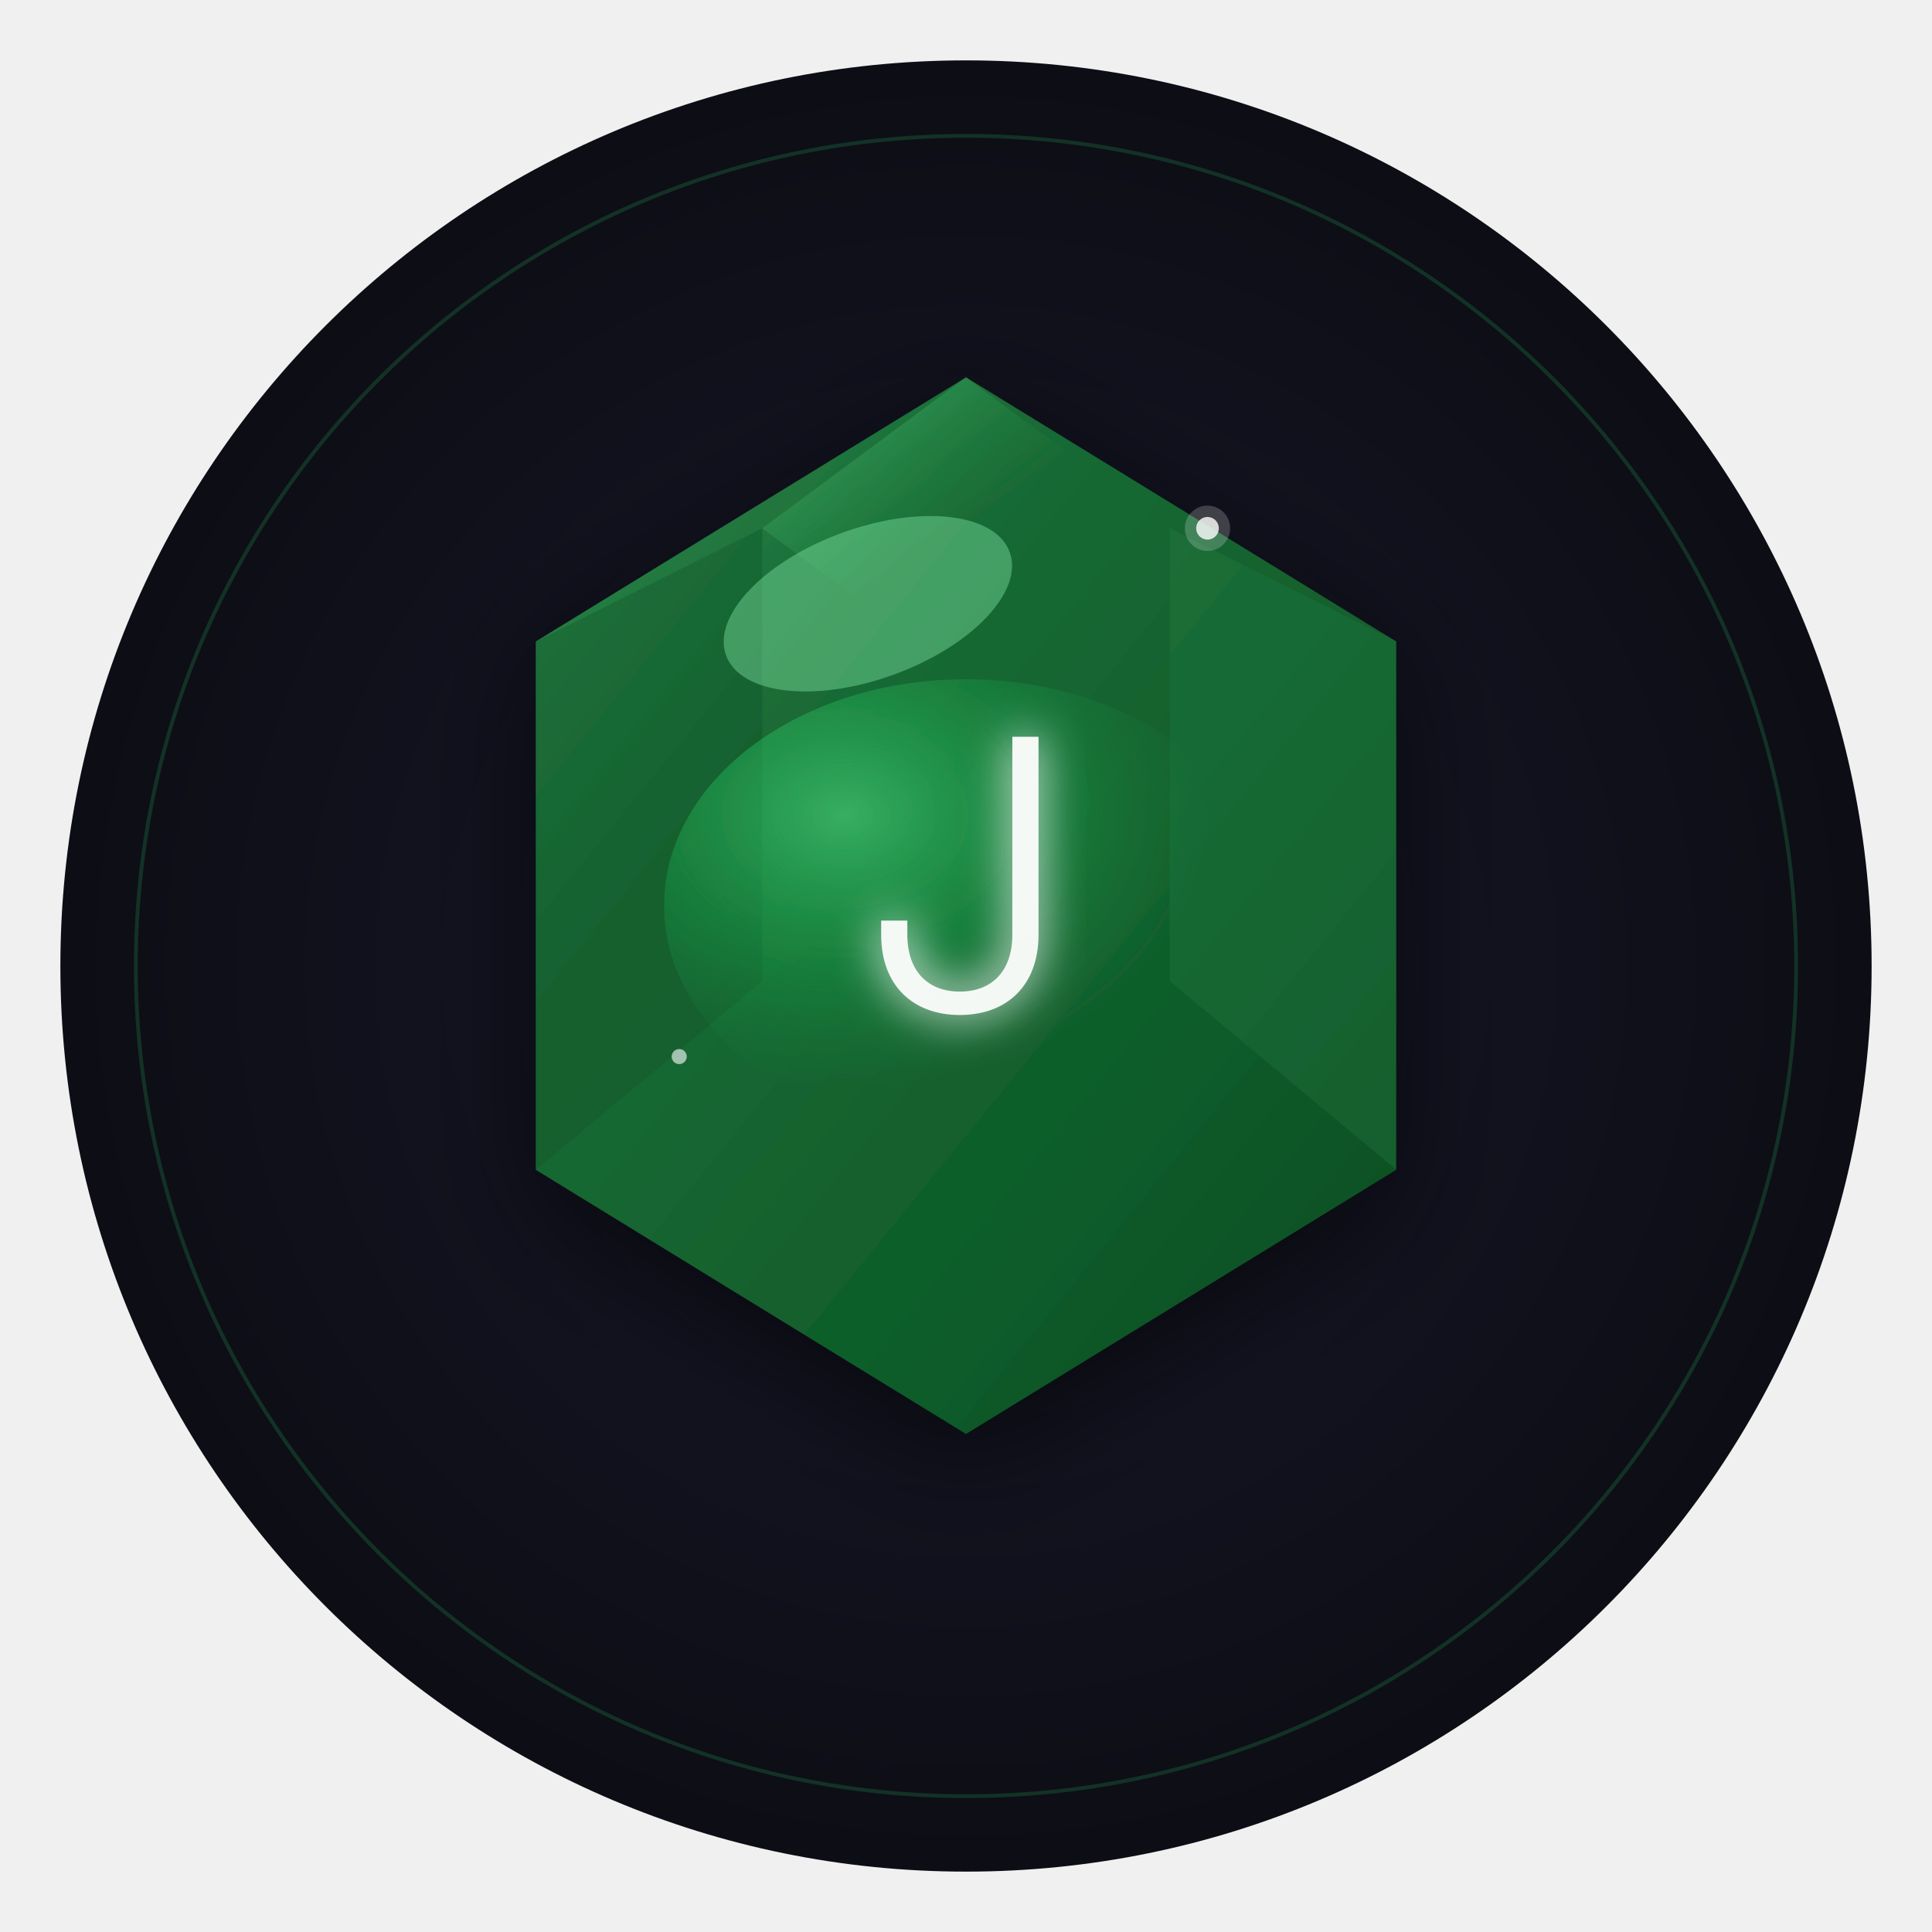
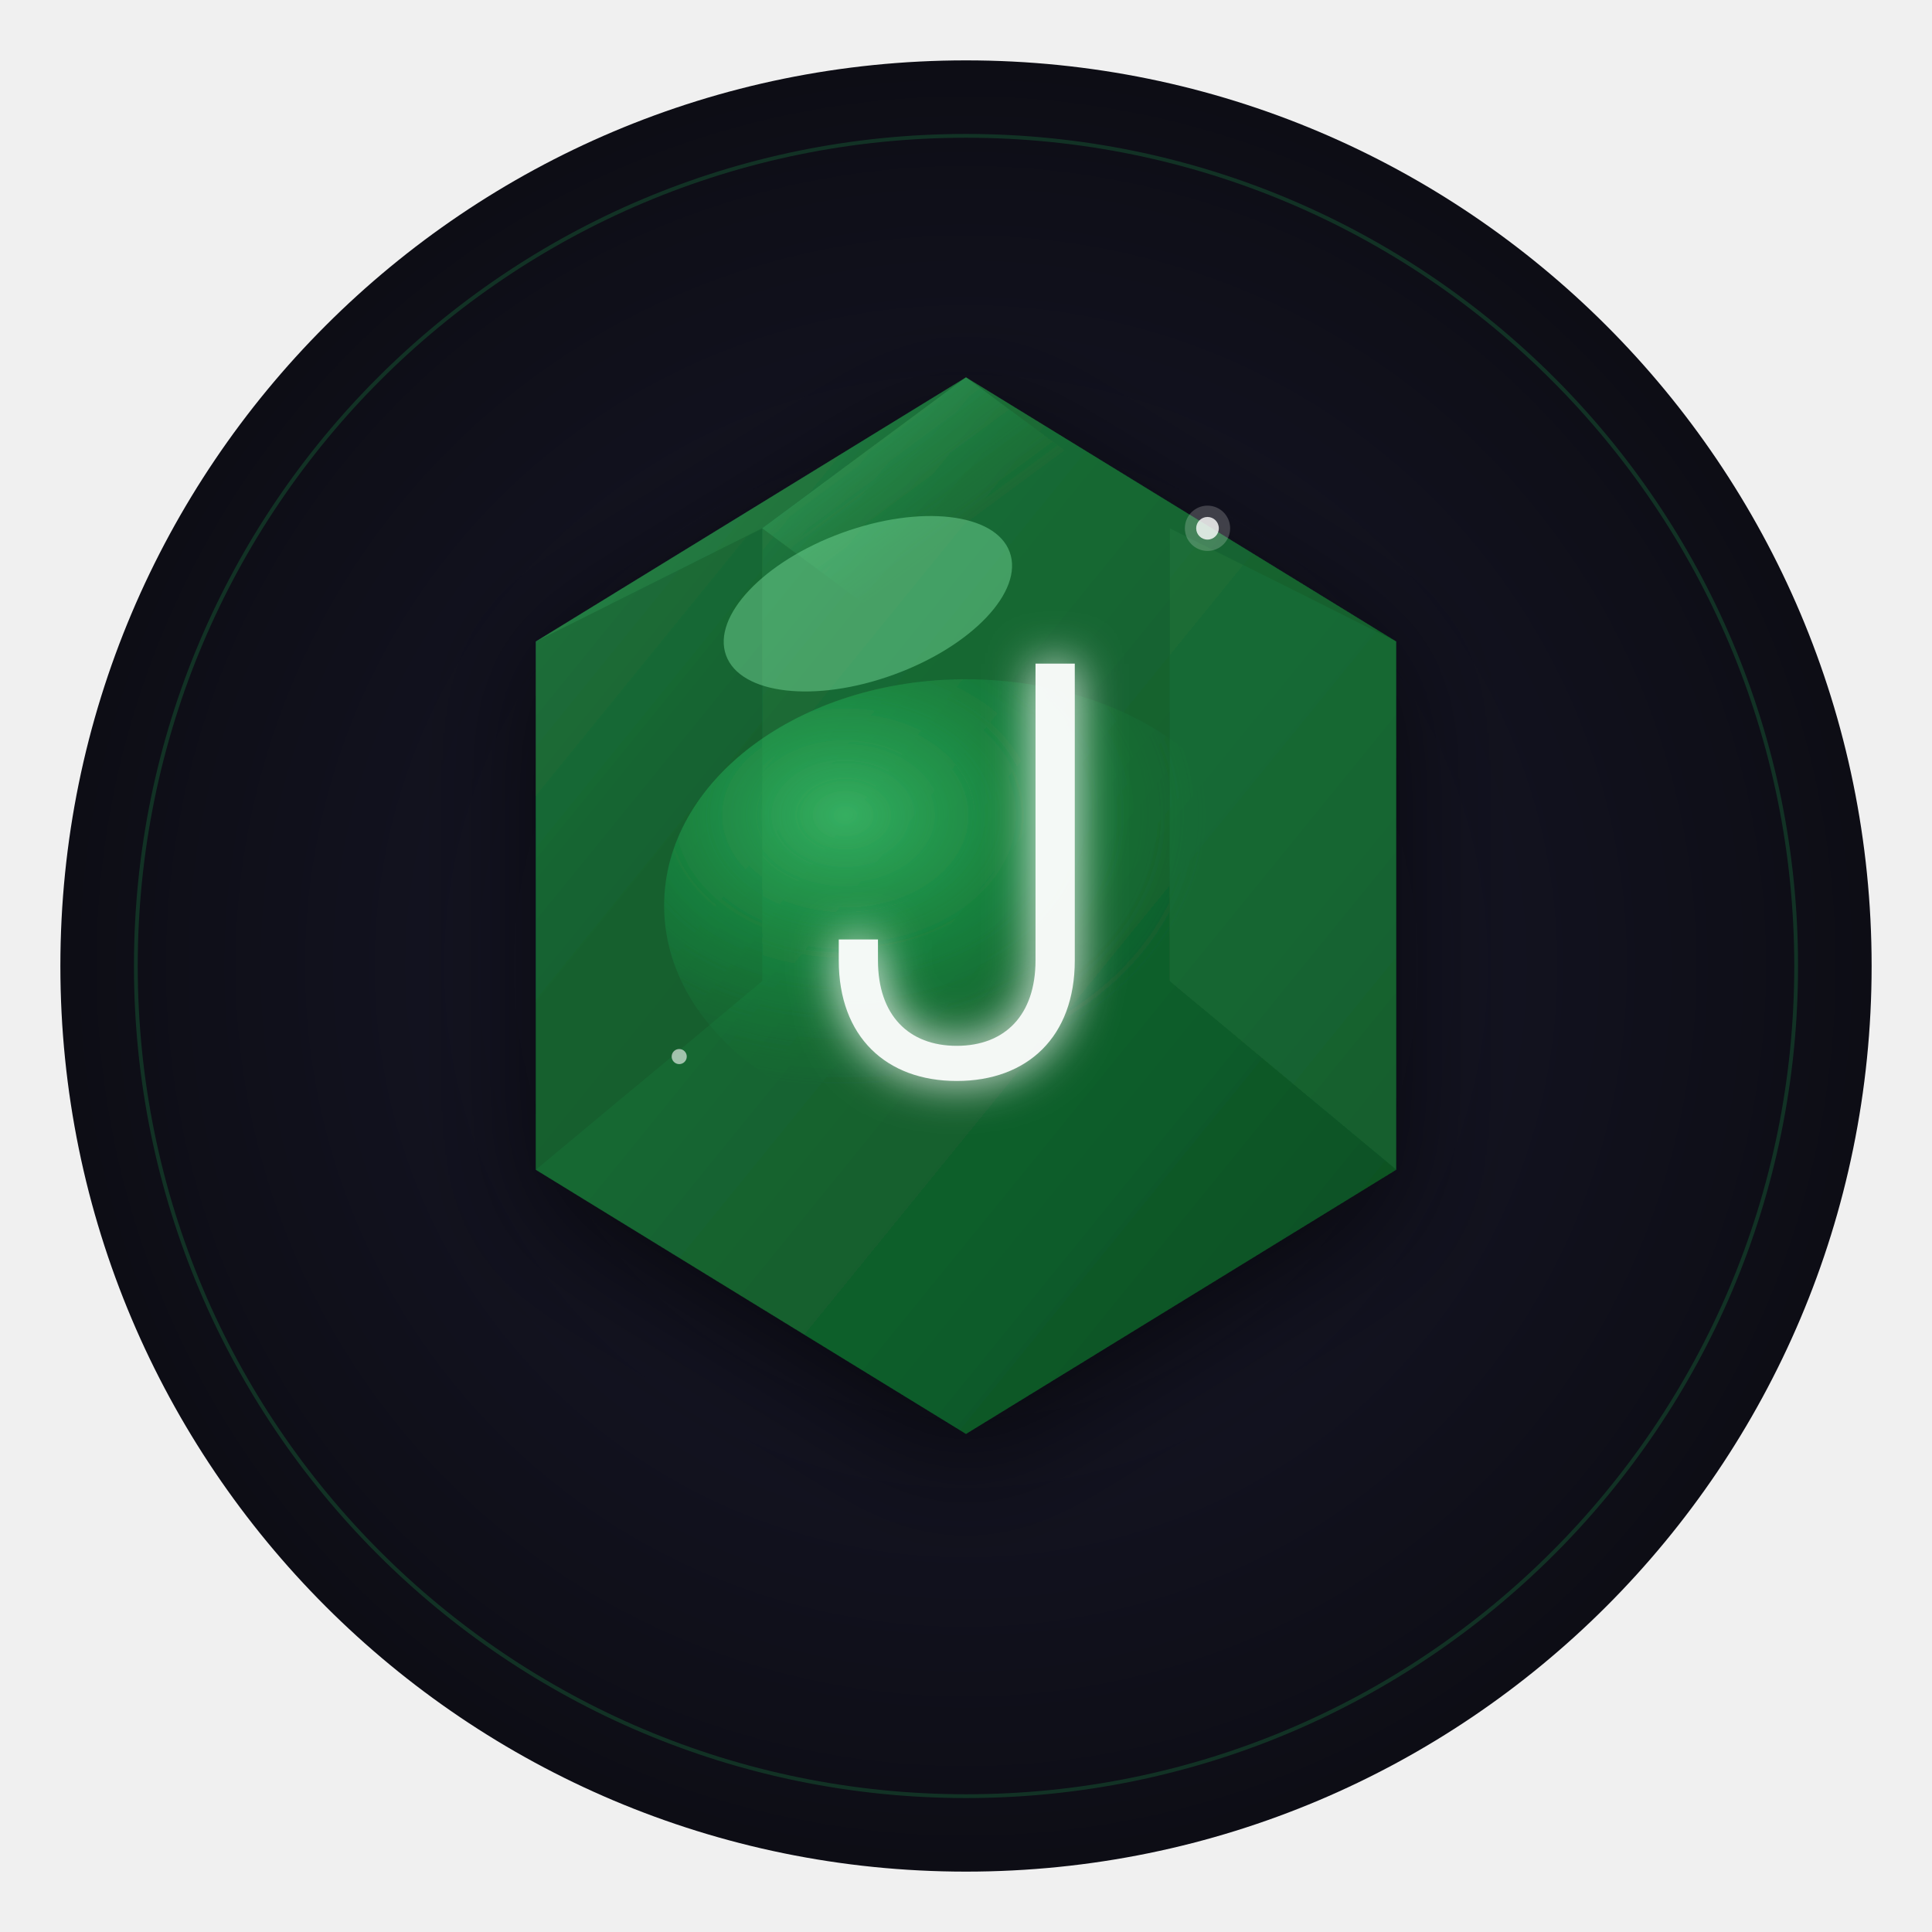
<svg xmlns="http://www.w3.org/2000/svg" viewBox="0 0 512 512" width="512" height="512">
  <defs>
    <radialGradient id="bgGradient" cx="50%" cy="50%" r="50%">
      <stop offset="0%" style="stop-color:#1a1a2e;stop-opacity:1" />
      <stop offset="100%" style="stop-color:#0d0d15;stop-opacity:1" />
    </radialGradient>
    <linearGradient id="jadeGradient" x1="0%" y1="0%" x2="100%" y2="100%">
      <stop offset="0%" style="stop-color:#2d8a4e;stop-opacity:1" />
      <stop offset="30%" style="stop-color:#1a6b35;stop-opacity:1" />
      <stop offset="70%" style="stop-color:#0f5c2a;stop-opacity:1" />
      <stop offset="100%" style="stop-color:#0a4a20;stop-opacity:1" />
    </linearGradient>
    <radialGradient id="innerGlow" cx="30%" cy="30%" r="60%">
      <stop offset="0%" style="stop-color:#4ade80;stop-opacity:0.6" />
      <stop offset="50%" style="stop-color:#22c55e;stop-opacity:0.3" />
      <stop offset="100%" style="stop-color:#16a34a;stop-opacity:0" />
    </radialGradient>
    <linearGradient id="highlight" x1="0%" y1="0%" x2="50%" y2="50%">
      <stop offset="0%" style="stop-color:#86efac;stop-opacity:0.8" />
      <stop offset="100%" style="stop-color:#22c55e;stop-opacity:0" />
    </linearGradient>
    <filter id="softShadow" x="-20%" y="-20%" width="140%" height="140%">
      <feDropShadow dx="0" dy="8" stdDeviation="16" flood-color="#000000" flood-opacity="0.6" />
    </filter>
    <filter id="innerShadow">
      <feOffset dx="0" dy="4" />
      <feGaussianBlur stdDeviation="4" />
      <feComposite operator="out" in="SourceGraphic" />
      <feComponentTransfer>
        <feFuncA type="linear" slope="0.3" />
      </feComponentTransfer>
      <feComposite operator="over" in2="SourceGraphic" />
    </filter>
    <filter id="subtleGlow" x="-30%" y="-30%" width="160%" height="160%">
      <feGaussianBlur stdDeviation="6" result="blur" />
      <feMerge>
        <feMergeNode in="blur" />
        <feMergeNode in="SourceGraphic" />
      </feMerge>
    </filter>
  </defs>
  <circle cx="256" cy="256" r="240" fill="url(#bgGradient)" />
  <circle cx="256" cy="256" r="220" fill="none" stroke="#22c55e" stroke-width="1" opacity="0.2" />
  <g filter="url(#softShadow)">
    <polygon points="256,100 370,170 370,310 256,380 142,310 142,170" fill="url(#jadeGradient)" />
    <polygon points="256,100 310,140 256,180 202,140" fill="url(#highlight)" opacity="0.5" />
    <polygon points="142,170 202,140 202,260 142,310" fill="#0a4a20" opacity="0.3" />
    <polygon points="370,170 310,140 310,260 370,310" fill="#2d8a4e" opacity="0.2" />
    <ellipse cx="256" cy="240" rx="80" ry="60" fill="url(#innerGlow)" />
  </g>
  <ellipse cx="230" cy="160" rx="40" ry="20" fill="#86efac" opacity="0.4" transform="rotate(-20 230 160)" />
  <circle cx="320" cy="140" r="3" fill="#ffffff" opacity="0.8" />
  <circle cx="320" cy="140" r="6" fill="#ffffff" opacity="0.2" />
  <circle cx="180" cy="280" r="2" fill="#ffffff" opacity="0.6" />
-   <text x="256" y="268" font-family="system-ui, -apple-system, 'Segoe UI', sans-serif" font-size="100" font-weight="300" fill="#ffffff" text-anchor="middle" opacity="0.95" filter="url(#subtleGlow)">J</text>
+   <text x="256" y="285" font-family="system-ui, -apple-system, 'Segoe UI', sans-serif" font-size="150" font-weight="300" fill="#ffffff" text-anchor="middle" opacity="0.95" filter="url(#subtleGlow)">J</text>
</svg>
